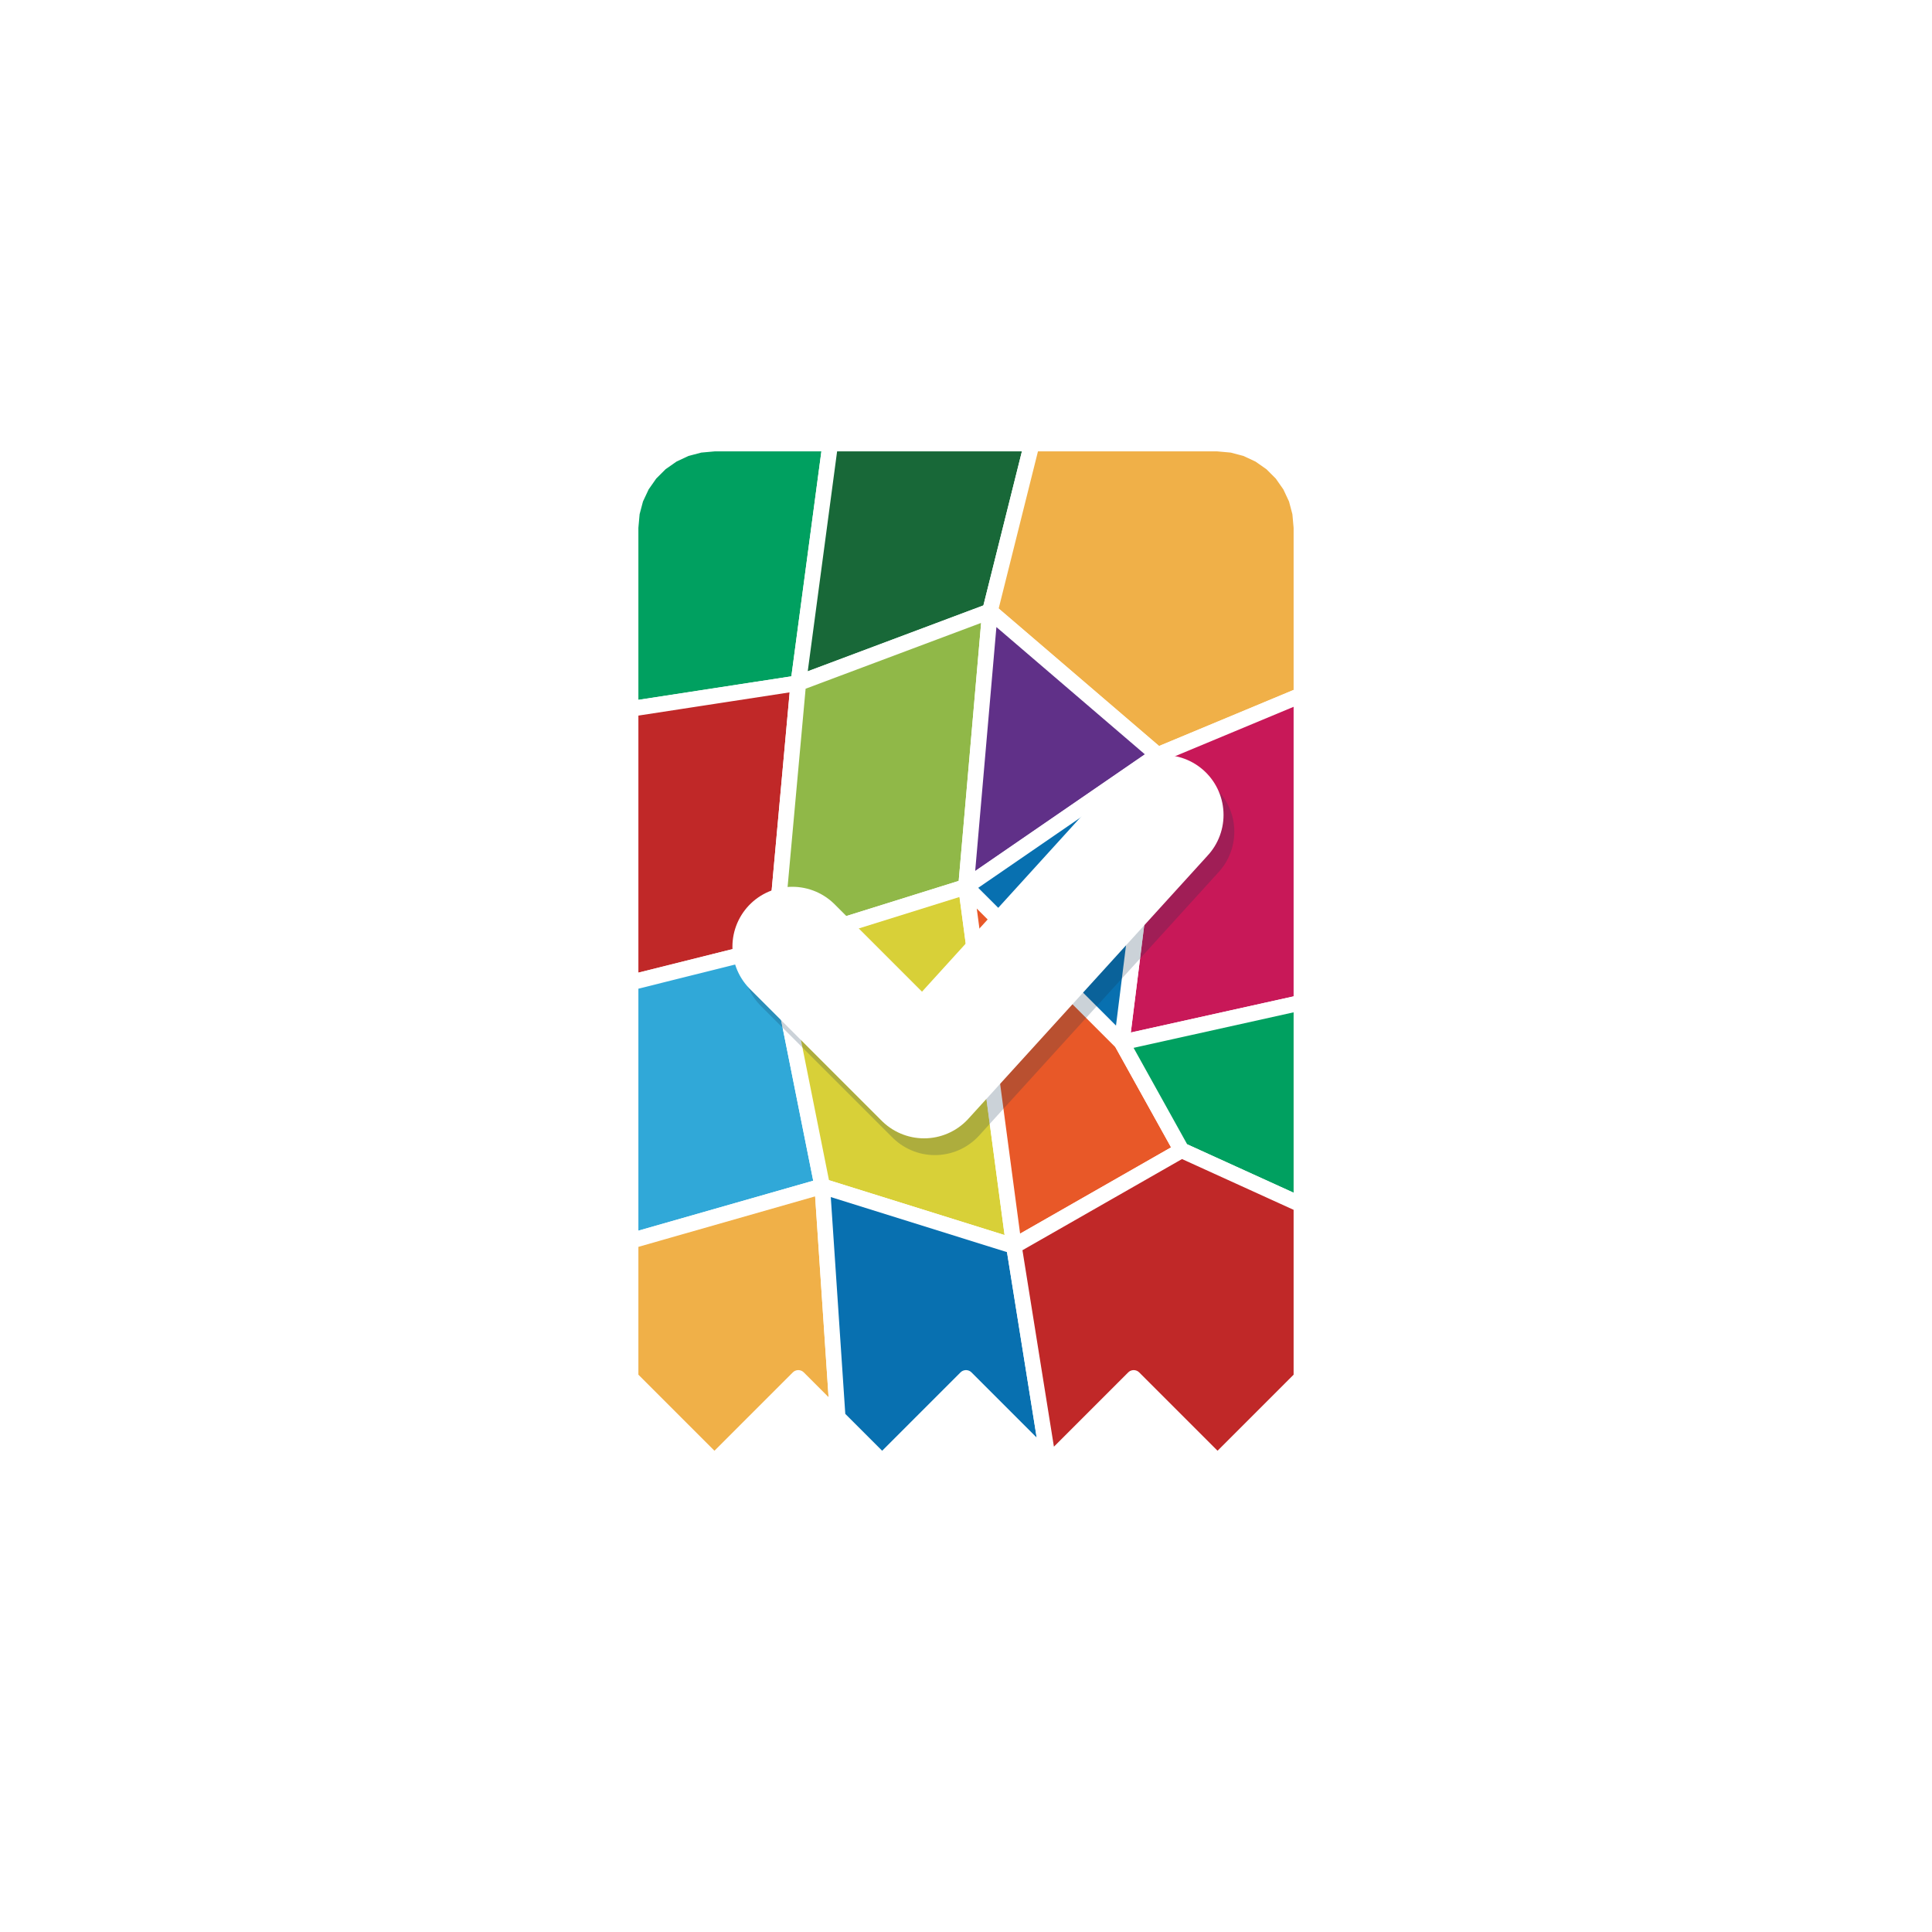
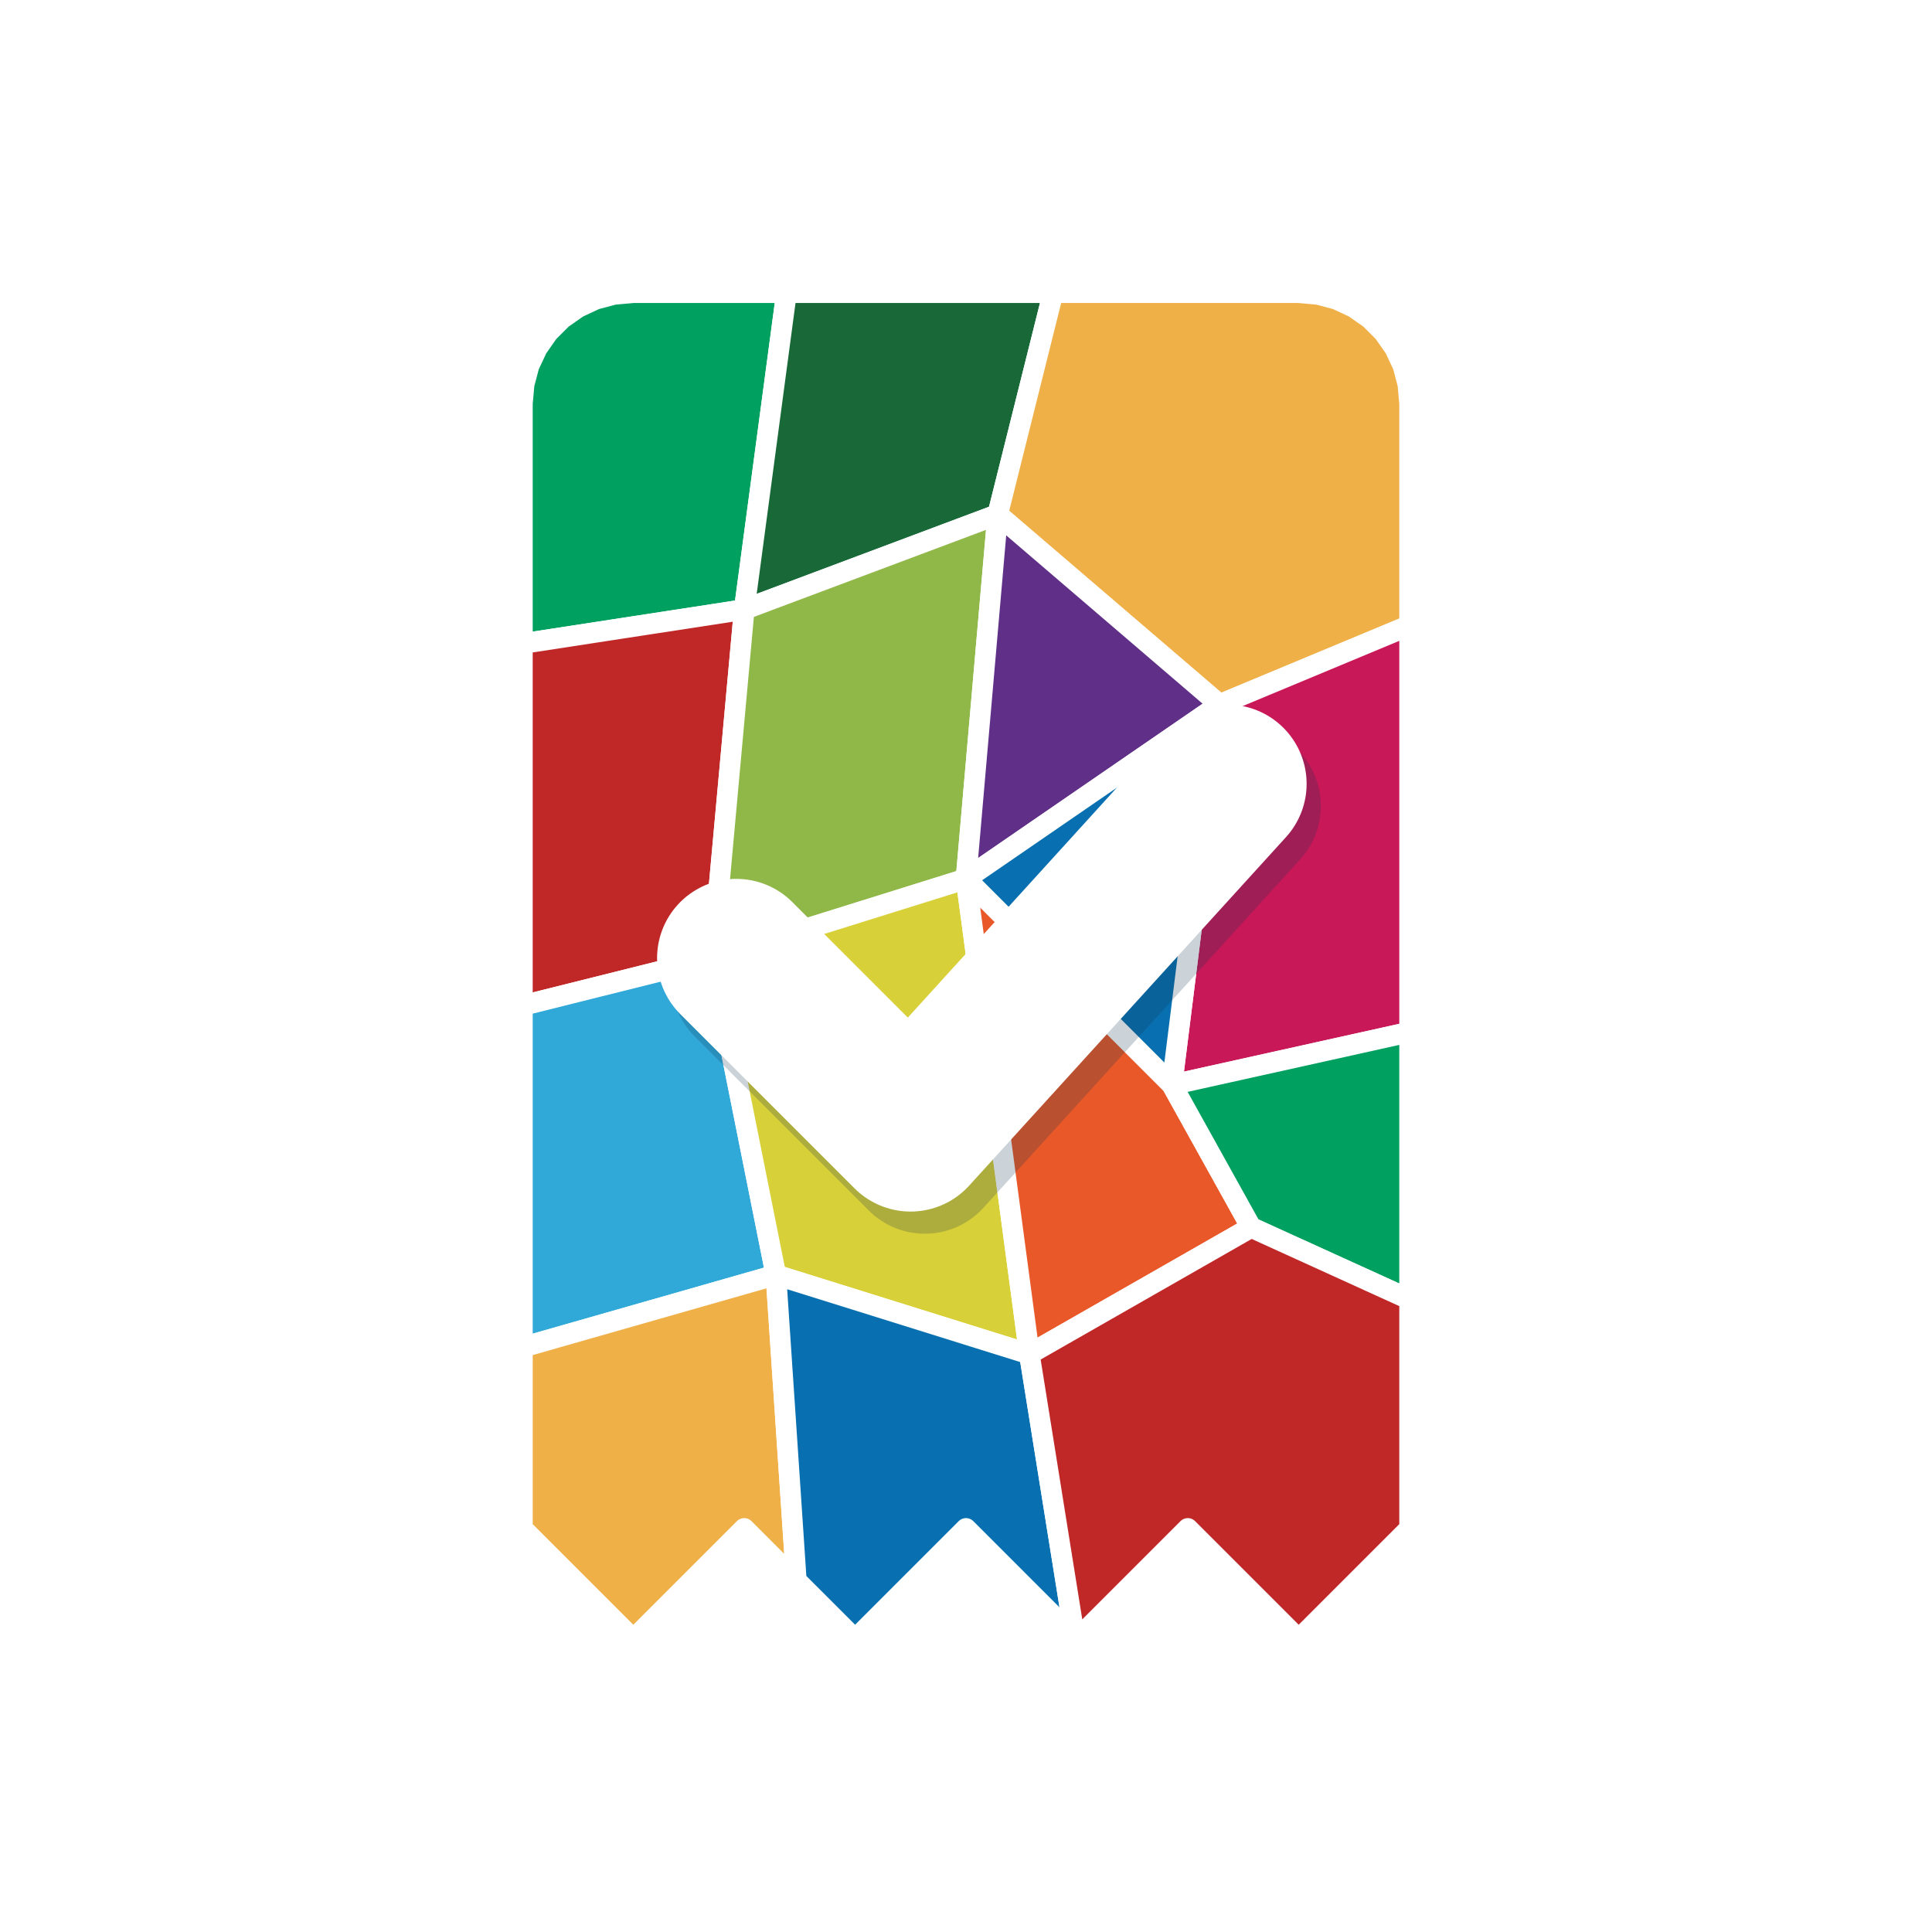
<svg xmlns="http://www.w3.org/2000/svg" viewBox="0 0 100 100">
  <rect width="100" height="100" fill="#FFFFFF" />
-   <g transform="translate(19 18) scale(.62)">
+   <g transform="translate(9.00 8.59) scale(0.82)">
    <path d="M36.00 28.00 L38.67 8.00 L29.00 8.00 L27.78 8.11 L26.61 8.42 L25.50 8.94 L24.50 9.64 L23.64 10.50 L22.94 11.50 L22.42 12.61 L22.11 13.78 L22.00 15.00 L22.00 30.15Z" fill="#00A060" stroke="#FFFFFF" stroke-width="1.3" stroke-linejoin="round" />
    <path d="M36.00 28.00 L52.00 22.00 L55.50 8.00 L38.67 8.00Z" fill="#186838" stroke="#FFFFFF" stroke-width="1.3" stroke-linejoin="round" />
    <path d="M52.00 22.00 L66.00 34.00 L78.00 29.00 L78.00 15.00 L77.89 13.78 L77.58 12.61 L77.06 11.50 L76.36 10.50 L75.50 9.64 L74.50 8.94 L73.39 8.42 L72.22 8.11 L71.00 8.00 L55.50 8.00Z" fill="#F0B048" stroke="#FFFFFF" stroke-width="1.3" stroke-linejoin="round" />
    <path d="M34.00 50.00 L36.00 28.00 L22.00 30.15 L22.00 53.00Z" fill="#C02828" stroke="#FFFFFF" stroke-width="1.3" stroke-linejoin="round" />
    <path d="M34.00 50.00 L50.00 45.00 L52.00 22.00 L36.00 28.00Z" fill="#90B848" stroke="#FFFFFF" stroke-width="1.3" stroke-linejoin="round" />
    <path d="M50.00 45.00 L66.00 34.00 L52.00 22.00Z" fill="#603088" stroke="#FFFFFF" stroke-width="1.3" stroke-linejoin="round" />
    <path d="M66.00 34.00 L63.00 58.00 L78.00 54.67 L78.00 29.00Z" fill="#C81858" stroke="#FFFFFF" stroke-width="1.3" stroke-linejoin="round" />
    <path d="M63.00 58.00 L66.00 34.00 L50.00 45.00Z" fill="#0870B0" stroke="#FFFFFF" stroke-width="1.3" stroke-linejoin="round" />
    <path d="M38.00 70.00 L34.00 50.00 L22.00 53.00 L22.00 74.57Z" fill="#30A8D8" stroke="#FFFFFF" stroke-width="1.3" stroke-linejoin="round" />
    <path d="M38.00 70.00 L54.00 75.00 L50.00 45.00 L34.00 50.00Z" fill="#D8D038" stroke="#FFFFFF" stroke-width="1.3" stroke-linejoin="round" />
    <path d="M54.00 75.00 L68.00 67.00 L63.00 58.00 L50.00 45.00Z" fill="#E85828" stroke="#FFFFFF" stroke-width="1.3" stroke-linejoin="round" />
    <path d="M63.00 58.00 L68.00 67.00 L78.00 71.55 L78.00 54.67Z" fill="#00A060" stroke="#FFFFFF" stroke-width="1.3" stroke-linejoin="round" />
    <path d="M38.00 70.00 L22.00 74.57 L22.00 86.00 L29.00 93.00 L36.00 86.00 L39.29 89.29Z" fill="#F0B048" stroke="#FFFFFF" stroke-width="1.3" stroke-linejoin="round" />
    <path d="M54.00 75.00 L38.00 70.00 L39.29 89.29 L43.00 93.00 L50.00 86.00 L56.86 92.86Z" fill="#0870B0" stroke="#FFFFFF" stroke-width="1.3" stroke-linejoin="round" />
    <path d="M68.00 67.00 L54.00 75.00 L56.86 92.86 L57.00 93.00 L64.00 86.00 L71.00 93.00 L78.00 86.00 L78.00 71.55Z" fill="#C02828" stroke="#FFFFFF" stroke-width="1.3" stroke-linejoin="round" />
    <path d="M35.5 50 L46.5 61 L66.5 39" transform="translate(0.9 1.4)" fill="none" stroke="#16324F" stroke-opacity="0.22" stroke-width="10" stroke-linecap="round" stroke-linejoin="round" />
    <path d="M35.5 50 L46.5 61 L66.5 39" fill="none" stroke="#FFFFFF" stroke-width="10" stroke-linecap="round" stroke-linejoin="round" />
  </g>
</svg>
